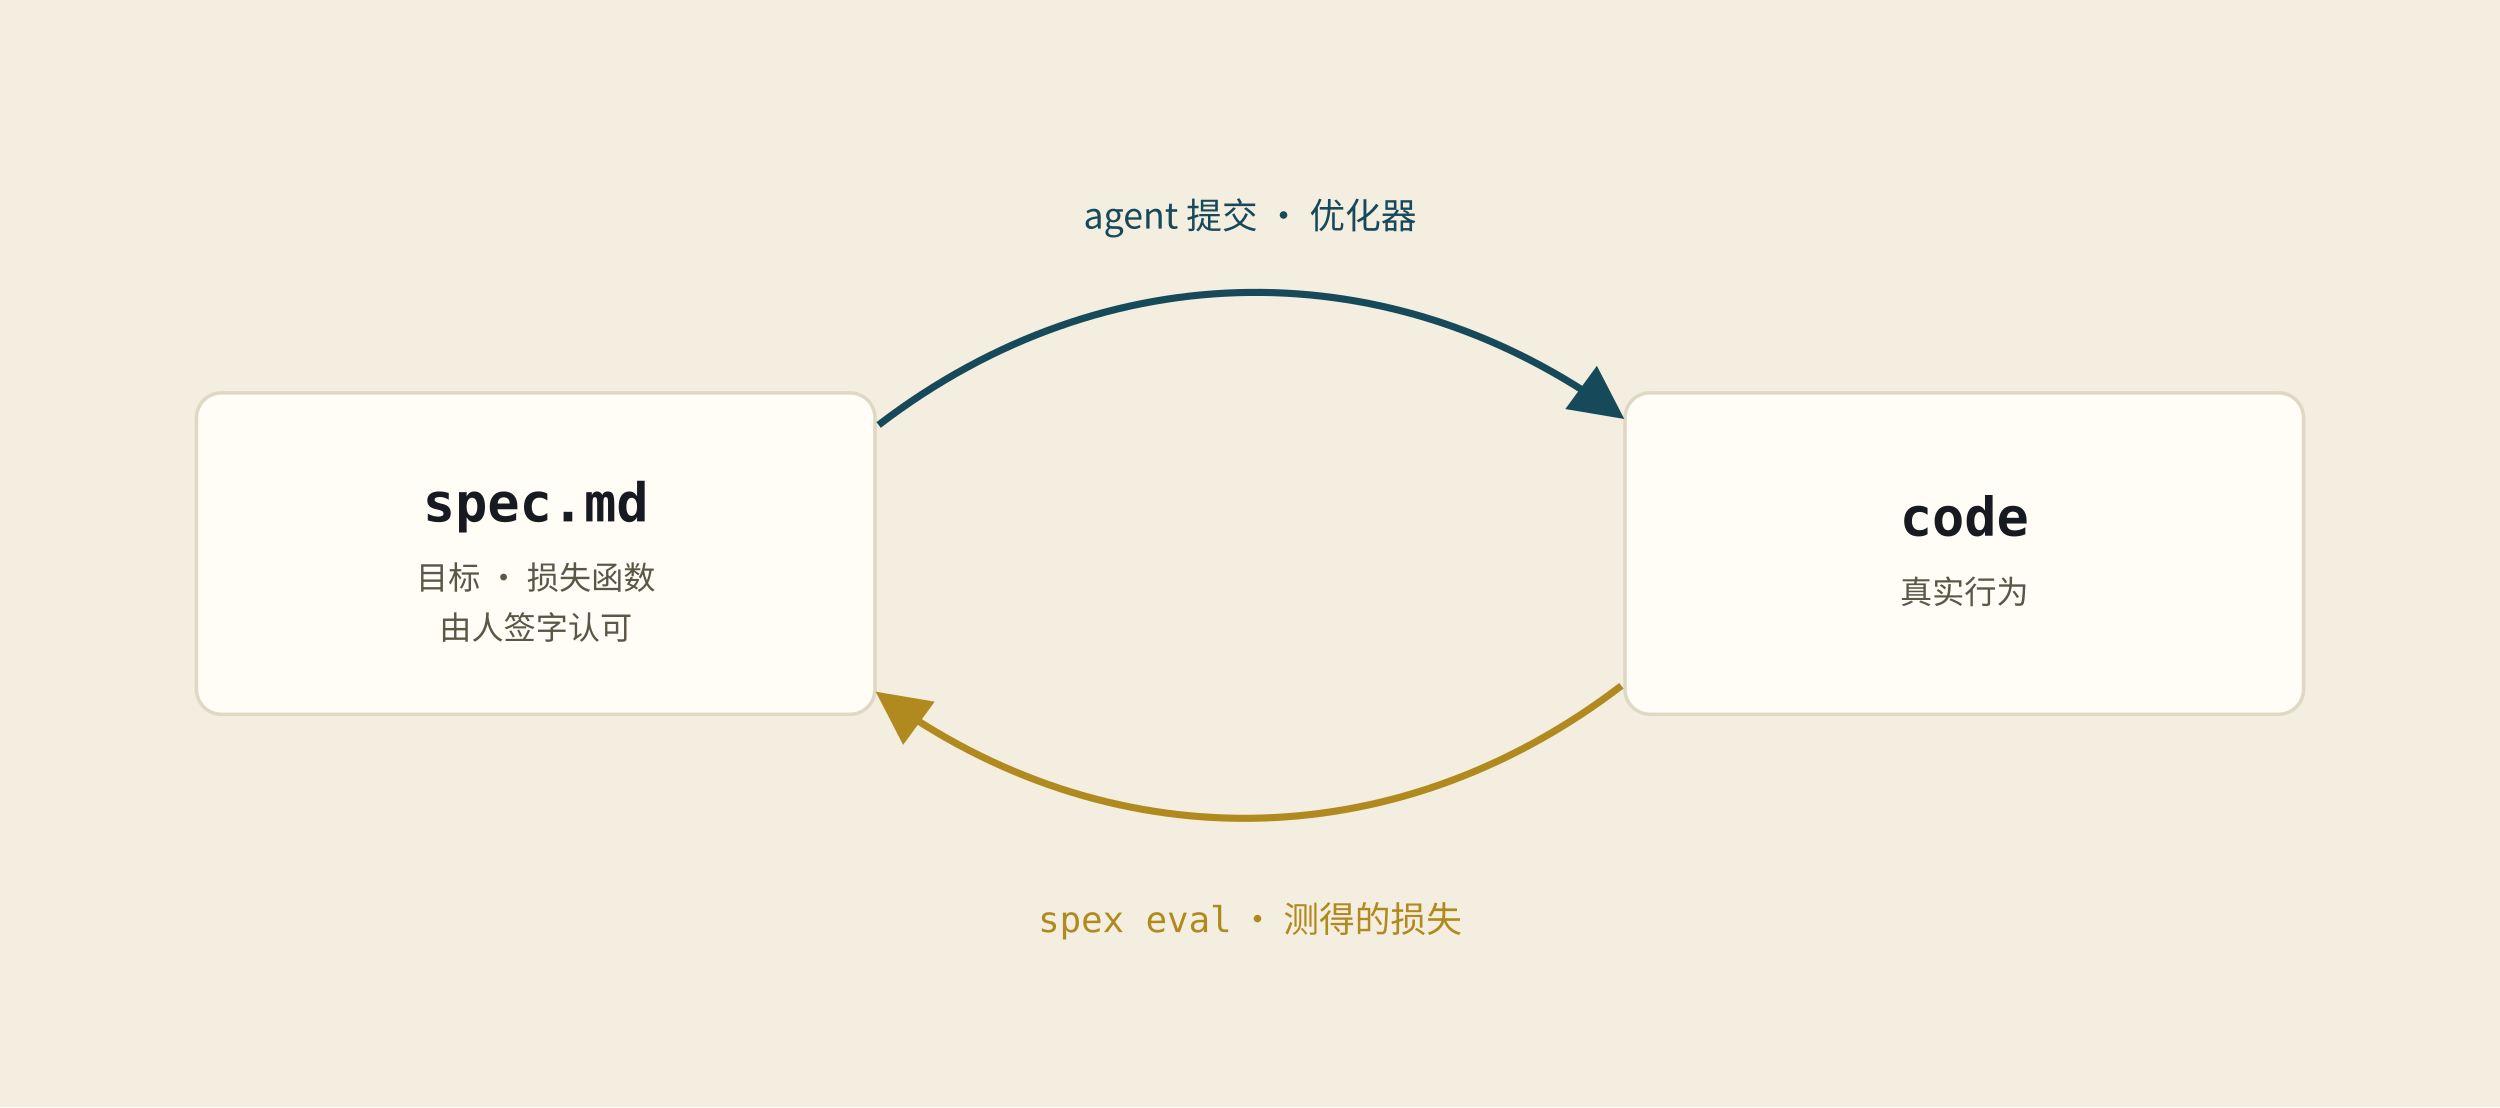
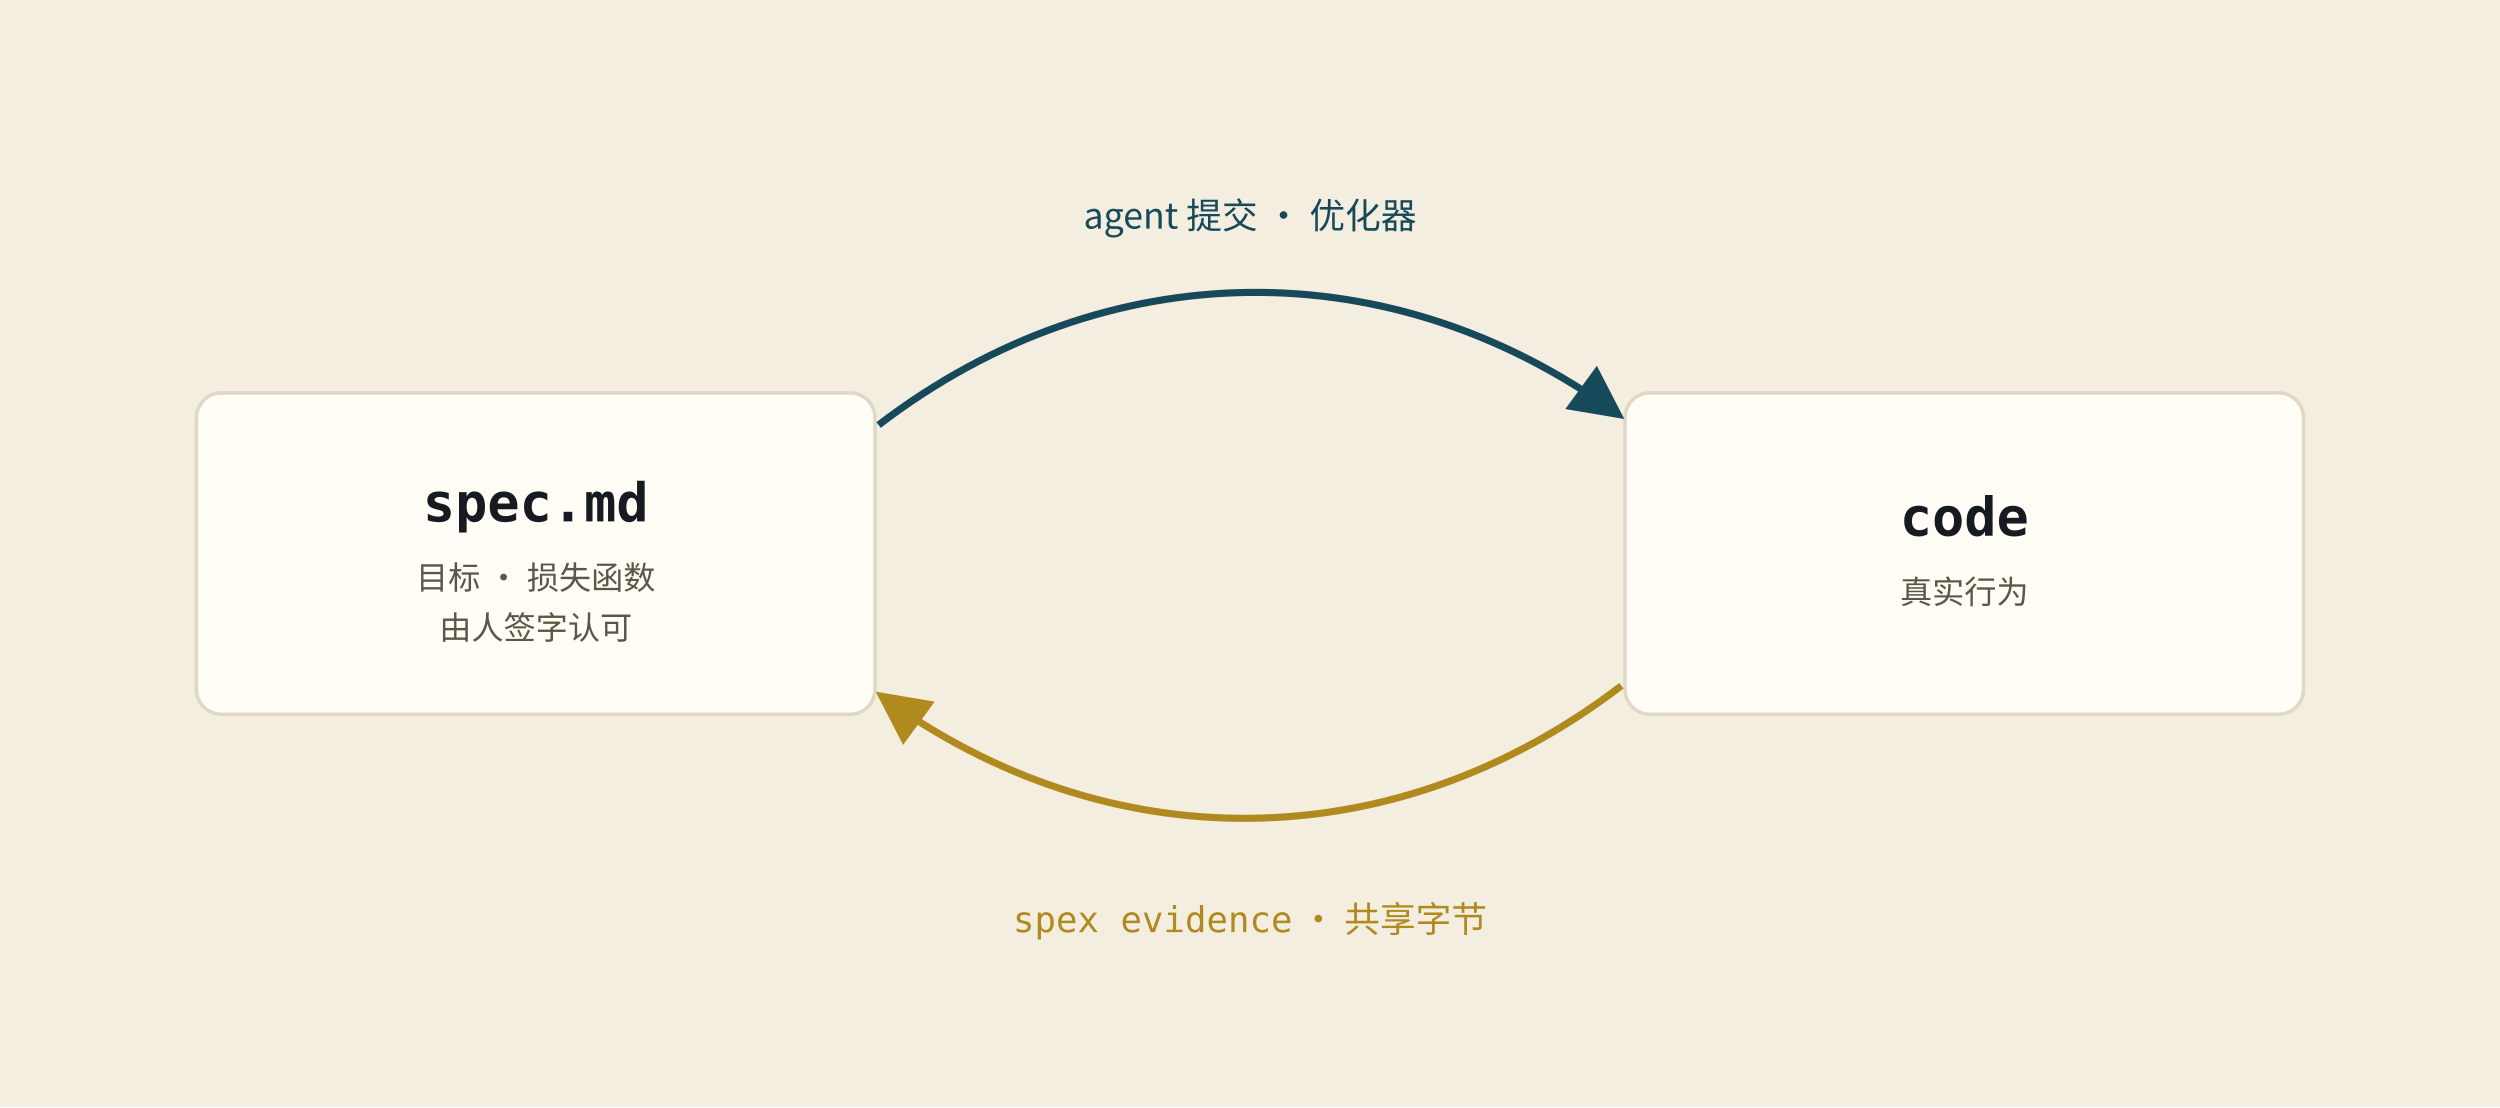
<svg xmlns="http://www.w3.org/2000/svg" viewBox="0 0 1400 620" font-family="'PingFang SC', 'Hiragino Sans GB', 'Microsoft YaHei', 'Noto Sans CJK SC', -apple-system, sans-serif">
  <rect width="1400" height="620" fill="#F4EEE0" />
  <defs>
    <marker id="zt" viewBox="0 0 10 10" refX="8.5" refY="5" markerWidth="7.5" markerHeight="7.5" orient="auto">
      <path d="M0,0 L10,5 L0,10 z" fill="#16495A" />
    </marker>
    <marker id="zg" viewBox="0 0 10 10" refX="8.5" refY="5" markerWidth="7.5" markerHeight="7.5" orient="auto">
      <path d="M0,0 L10,5 L0,10 z" fill="#B08A1E" />
    </marker>
  </defs>
  <rect x="110" y="220" width="380" height="180" rx="14" fill="#FFFDF6" stroke="#E0D8C4" stroke-width="2" />
  <text x="300" y="292" font-size="30" font-weight="700" fill="#171A20" text-anchor="middle" font-family="ui-monospace, Menlo, Consolas, monospace">spec.md</text>
  <text x="300" y="330" font-size="18" fill="#5C5647" text-anchor="middle">目标 · 损失函数</text>
  <text x="300" y="358" font-size="18" fill="#5C5647" text-anchor="middle">由人签字认可</text>
  <rect x="910" y="220" width="380" height="180" rx="14" fill="#FFFDF6" stroke="#E0D8C4" stroke-width="2" />
  <text x="1100" y="300" font-size="30" font-weight="700" fill="#171A20" text-anchor="middle" font-family="ui-monospace, Menlo, Consolas, monospace">code</text>
  <text x="1100" y="338" font-size="18" fill="#5C5647" text-anchor="middle">真实行为</text>
  <path d="M 492 238 C 620 140, 780 140, 906 232" fill="none" stroke="#16495A" stroke-width="4" marker-end="url(#zt)" />
  <text x="700" y="128" font-size="20" fill="#16495A" text-anchor="middle">agent 提交 · 优化器</text>
  <path d="M 908 384 C 780 482, 620 482, 494 390" fill="none" stroke="#B08A1E" stroke-width="4" marker-end="url(#zg)" />
  <text x="700" y="522" font-size="20" fill="#B08A1E" text-anchor="middle">
-     <tspan font-family="ui-monospace, Menlo, Consolas, monospace">spex eval</tspan> · 测得的损失</text>
+     <tspan font-family="ui-monospace, Menlo, Consolas, monospace">spex evidence</tspan> · 共享字节</text>
</svg>
